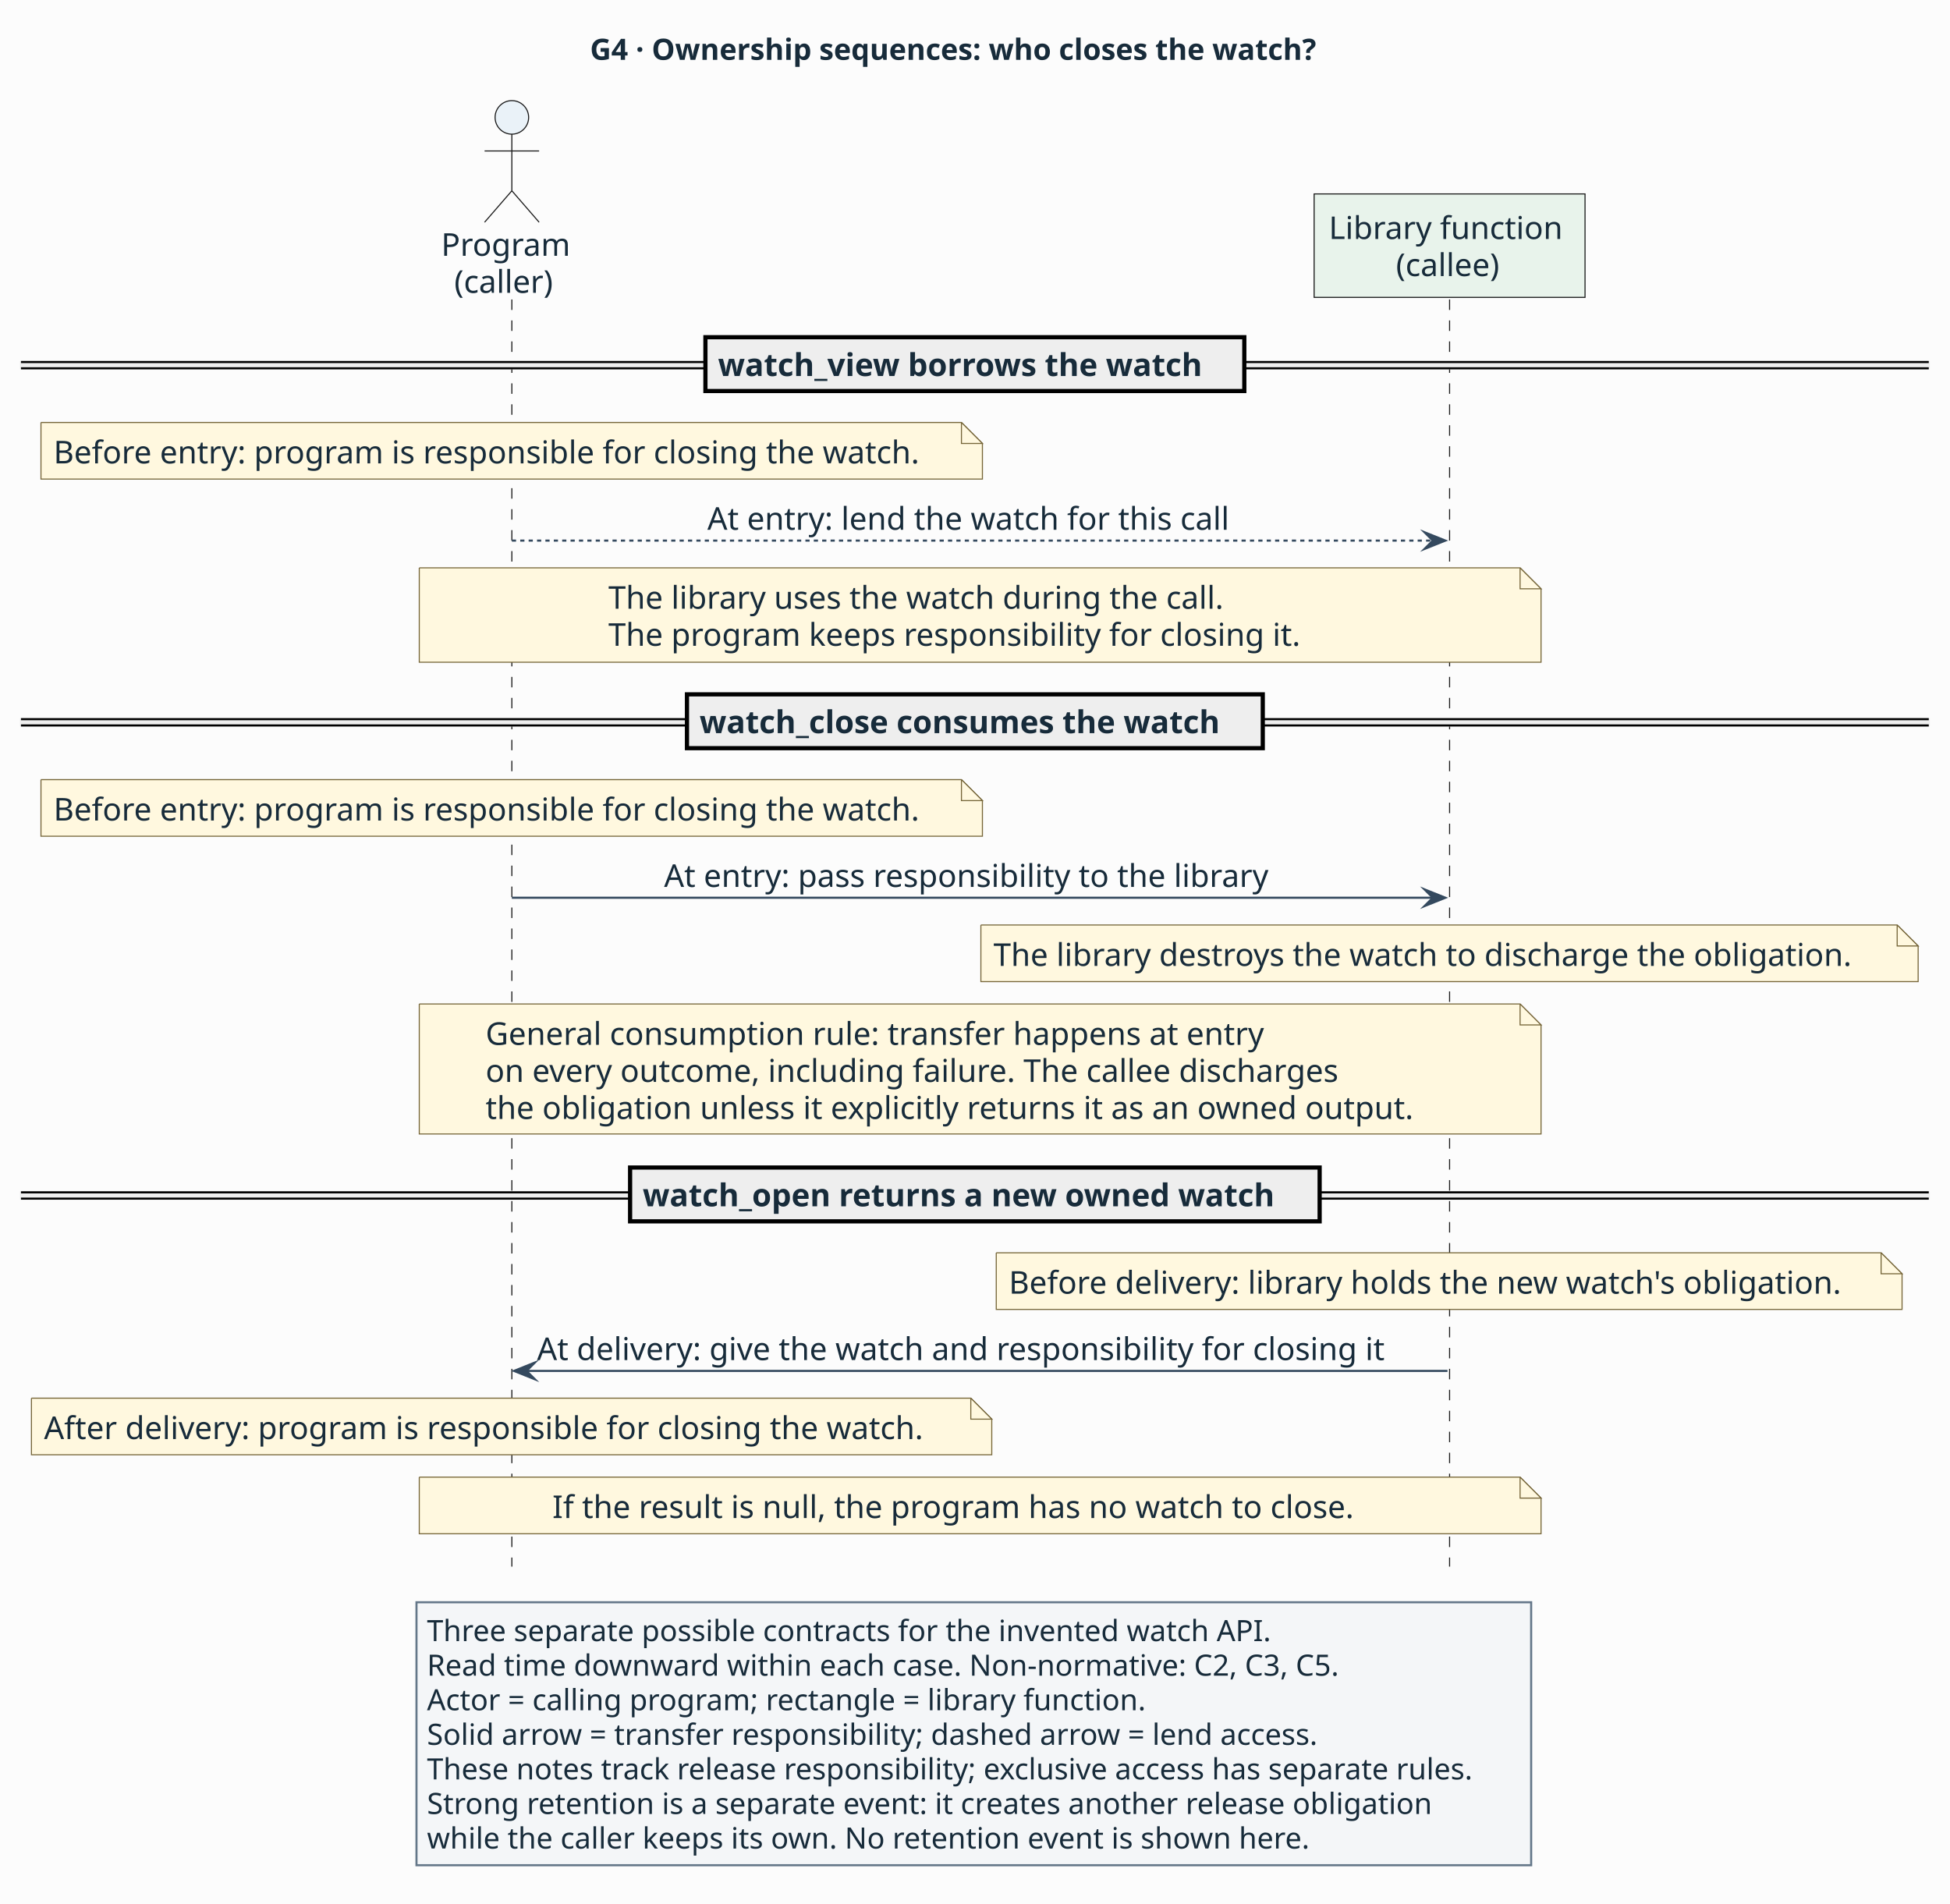
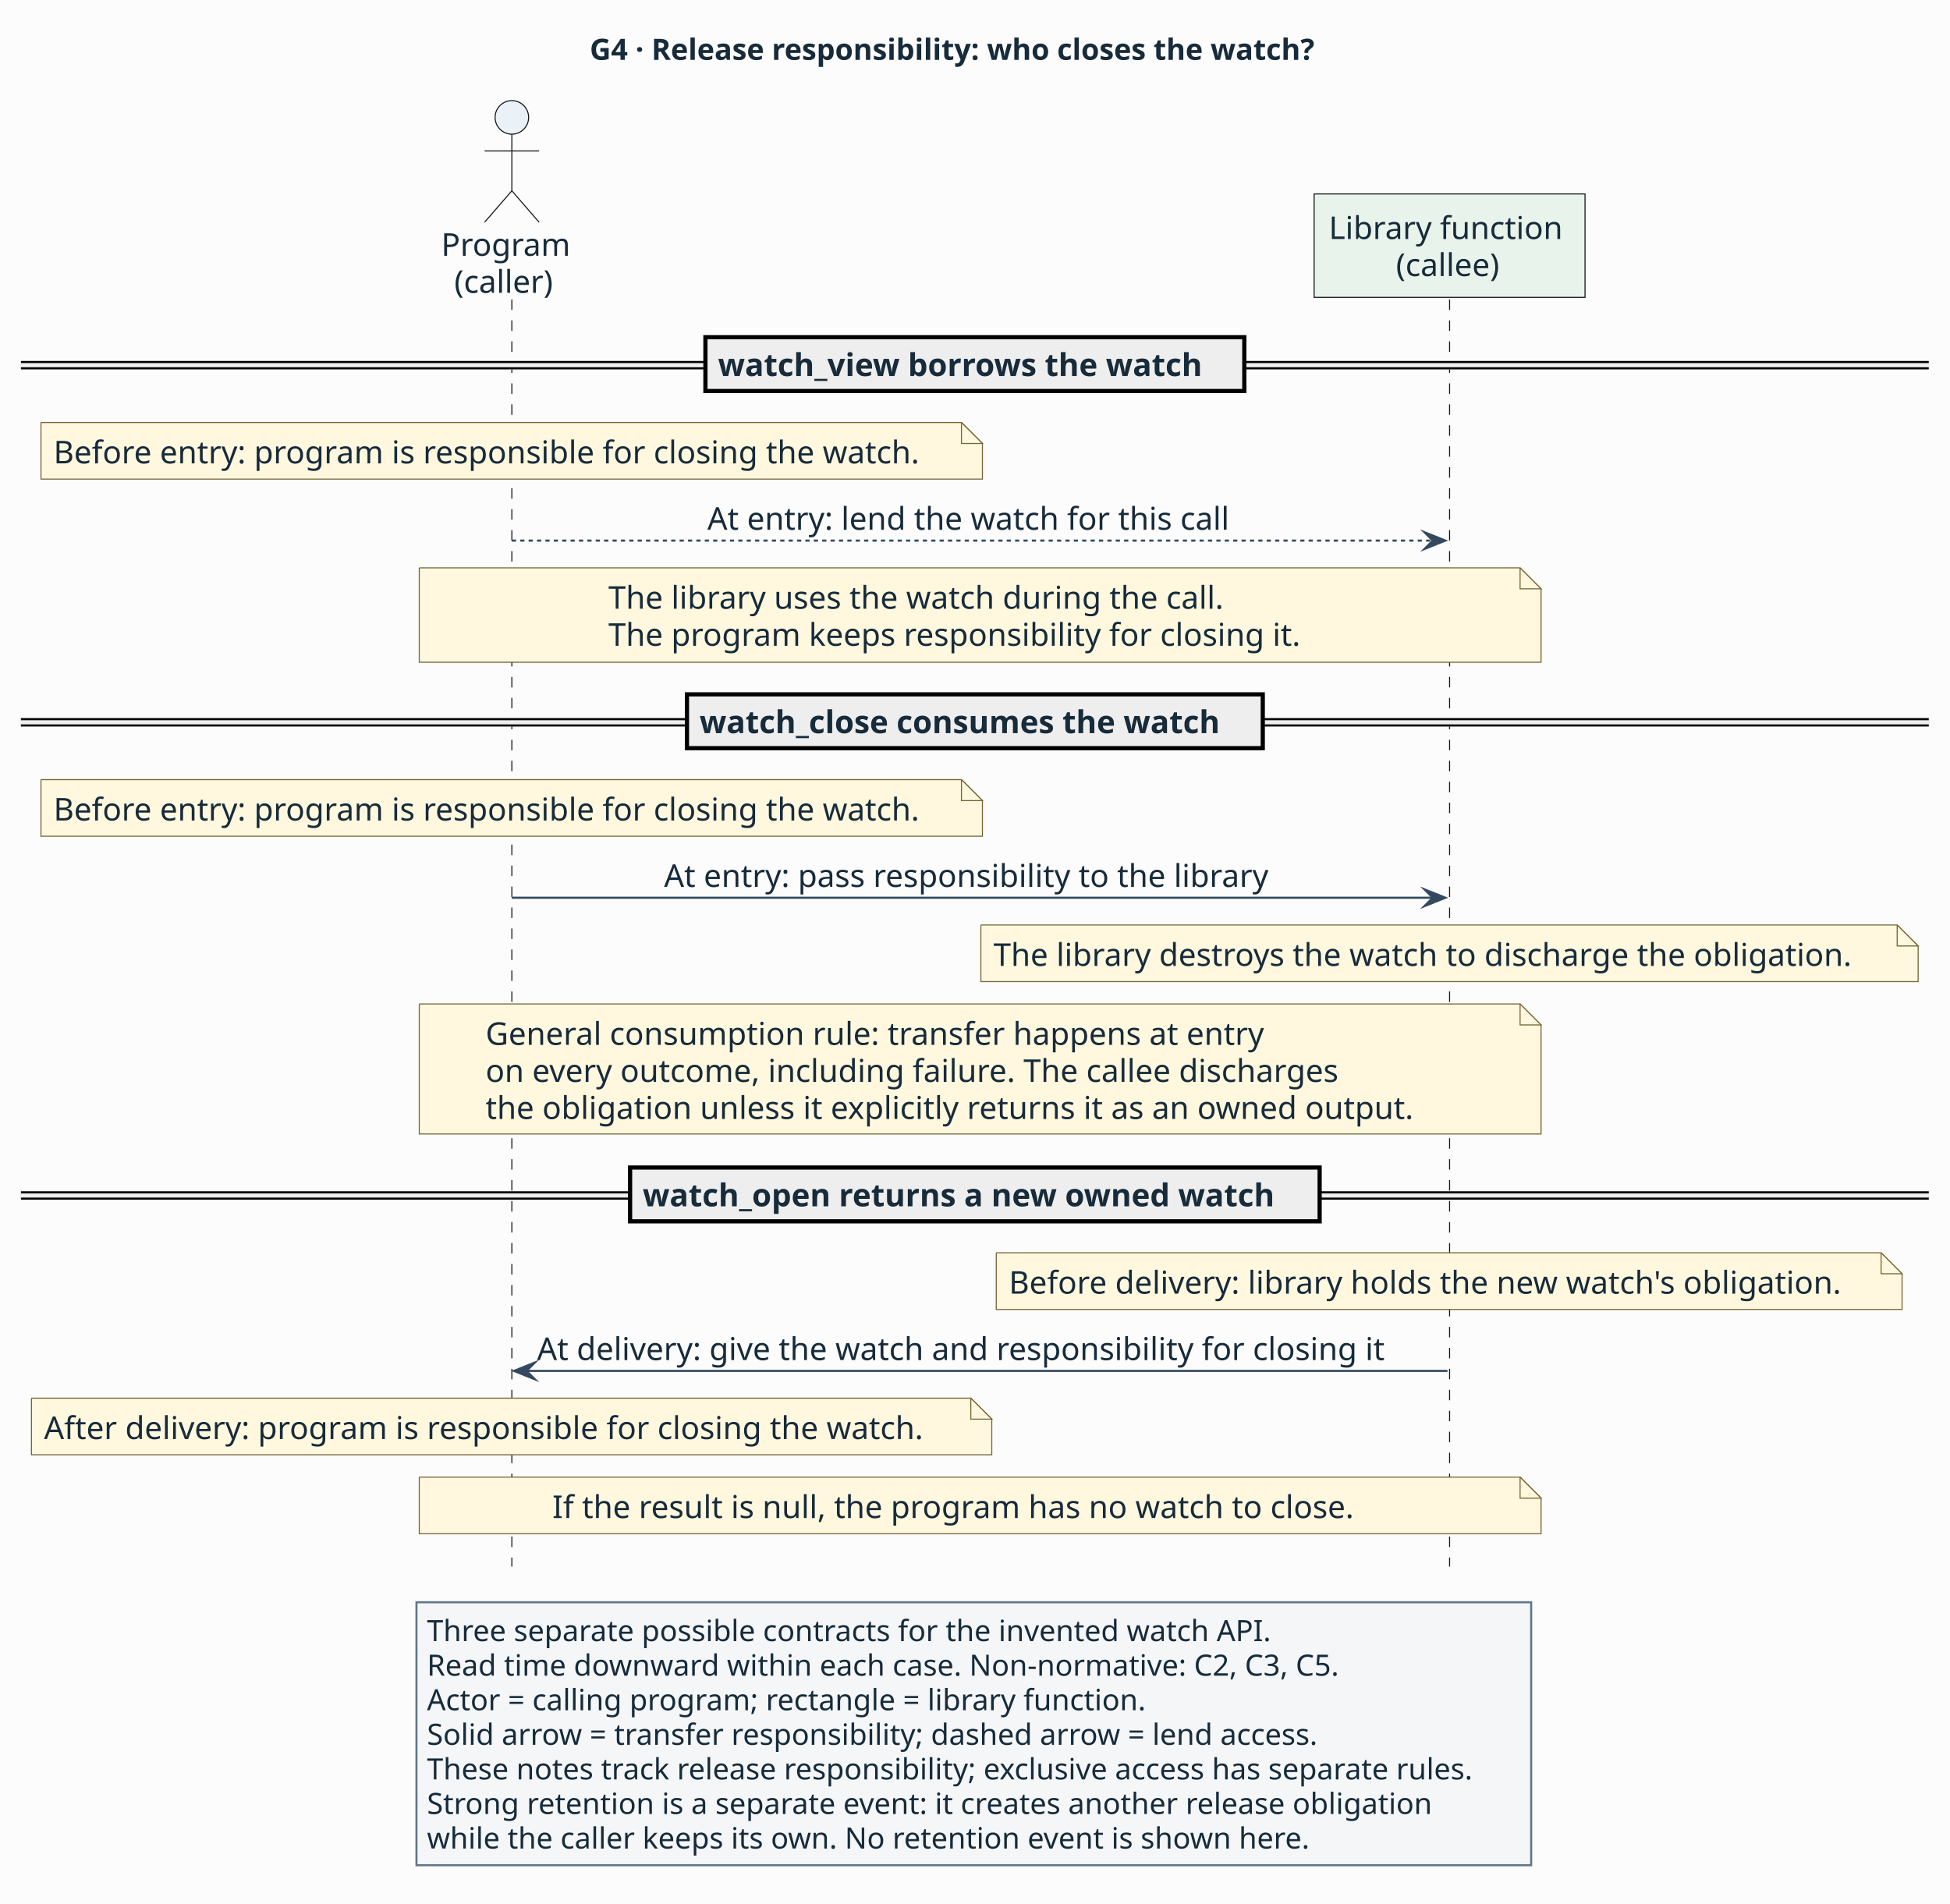
<svg xmlns="http://www.w3.org/2000/svg" version="1.1" data-diagram-type="SEQUENCE" style="width:930px;height:908px;background:#FCFCFC;" width="930px" height="908px" viewBox="0 0 930 908" zoomAndPan="magnify" preserveAspectRatio="none" contentStyleType="text/css">
  <defs />
  <g font-family="sans-serif" lengthAdjust="spacing">
    <rect x="0" y="0" width="930" height="908" fill="#FCFCFC" style="stroke:none;" />
    <g class="title" data-source-line="2">
-       <text x="281.39" y="28.535" fill="#172B3A" font-size="14" textLength="366.092" font-weight="700">G4 · Ownership sequences: who closes the watch?</text>
+       <text x="281.27" y="28.535" fill="#172B3A" font-size="14" textLength="366.331" font-weight="700">G4 · Release responsibility: who closes the watch?</text>
    </g>
    <g>
      <rect x="240.617" y="142.82" width="8" height="604.322" fill="#000" fill-opacity="0" />
      <line x1="244.117" y1="142.82" x2="244.117" y2="747.143" style="stroke:#181818;stroke-width:0.5;stroke-dasharray:5,5;" />
    </g>
    <g>
      <rect x="687.84" y="142.82" width="8" height="604.322" fill="#000" fill-opacity="0" />
      <line x1="691.34" y1="142.82" x2="691.34" y2="747.143" style="stroke:#181818;stroke-width:0.5;stroke-dasharray:5,5;" />
    </g>
    <text x="210.406" y="121.99" fill="#172B3A" font-size="15" textLength="61.421">Program</text>
    <text x="216.672" y="139.656" fill="#172B3A" font-size="15" textLength="48.889">(caller)</text>
    <ellipse cx="244.117" cy="55.988" rx="8" ry="8" fill="#EAF2F8" style="stroke:#181818;stroke-width:0.5;" />
    <path d="M244.117,63.988 L244.117,90.988 M231.117,71.988 L257.117,71.988 M244.117,90.988 L231.117,105.988 M244.117,90.988 L257.117,105.988" style="stroke:#181818;stroke-width:0.5;" fill="none" />
    <rect x="626.738" y="92.488" width="129.203" height="49.332" fill="#E8F3EB" style="stroke:#181818;stroke-width:0.5;" />
    <text x="633.738" y="113.99" fill="#172B3A" font-size="15" textLength="115.203">Library function</text>
    <text x="665.785" y="131.656" fill="#172B3A" font-size="15" textLength="51.108">(callee)</text>
    <rect x="10" y="172.653" width="909.872" height="3" fill="#EEE" style="stroke:#EEE;stroke-width:1;" />
    <line x1="10" y1="172.653" x2="919.872" y2="172.653" style="stroke:#000;stroke-width:1;" />
    <line x1="10" y1="175.653" x2="919.872" y2="175.653" style="stroke:#000;stroke-width:1;" />
    <rect x="336.431" y="160.82" width="257.01" height="25.666" fill="#EEE" style="stroke:#000;stroke-width:2;" />
    <text x="342.431" y="179.322" fill="#172B3A" font-size="15" textLength="238.066" font-weight="700">watch_view borrows the watch</text>
    <path d="M19.537,201.486 L19.537,228.486 L468.537,228.486 L468.537,211.486 L458.537,201.486 L19.537,201.486" style="stroke:#756538;stroke-width:0.5;" fill="#FFF8DF" />
    <path d="M458.537,201.486 L458.537,211.486 L468.537,211.486 L458.537,201.486" style="stroke:#756538;stroke-width:0.5;" fill="#FFF8DF" />
    <text x="25.537" y="220.988" fill="#172B3A" font-size="15" textLength="428.159">Before entry: program is responsible for closing the watch.</text>
    <polygon points="679.34,253.818,689.34,257.818,679.34,261.818,683.34,257.818" fill="#34495E" style="stroke:#34495E;stroke-width:1;stroke-linejoin:miter;stroke-miterlimit:10;" />
    <line x1="244.117" y1="257.818" x2="685.34" y2="257.818" style="stroke:#34495E;stroke-width:1;stroke-dasharray:2,2;" />
    <text x="337.354" y="252.654" fill="#172B3A" font-size="15" textLength="260.75">At entry: lend the watch for this call</text>
    <path d="M199.961,270.818 L199.961,315.818 L734.961,315.818 L734.961,280.818 L724.961,270.818 L199.961,270.818" style="stroke:#756538;stroke-width:0.5;" fill="#FFF8DF" />
    <path d="M724.961,270.818 L724.961,280.818 L734.961,280.818 L724.961,270.818" style="stroke:#756538;stroke-width:0.5;" fill="#FFF8DF" />
    <text x="290.135" y="290.32" fill="#172B3A" font-size="15" textLength="306.108">The library uses the watch during the call.</text>
    <text x="290.135" y="307.986" fill="#172B3A" font-size="15" textLength="346.187">The program keeps responsibility for closing it.</text>
    <rect x="10" y="342.983" width="909.872" height="3" fill="#EEE" style="stroke:#EEE;stroke-width:1;" />
    <line x1="10" y1="342.983" x2="919.872" y2="342.983" style="stroke:#000;stroke-width:1;" />
    <line x1="10" y1="345.983" x2="919.872" y2="345.983" style="stroke:#000;stroke-width:1;" />
    <rect x="327.627" y="331.15" width="274.618" height="25.666" fill="#EEE" style="stroke:#000;stroke-width:2;" />
    <text x="333.627" y="349.652" fill="#172B3A" font-size="15" textLength="255.674" font-weight="700">watch_close consumes the watch</text>
    <path d="M19.537,371.816 L19.537,398.816 L468.537,398.816 L468.537,381.816 L458.537,371.816 L19.537,371.816" style="stroke:#756538;stroke-width:0.5;" fill="#FFF8DF" />
    <path d="M458.537,371.816 L458.537,381.816 L468.537,381.816 L458.537,371.816" style="stroke:#756538;stroke-width:0.5;" fill="#FFF8DF" />
    <text x="25.537" y="391.318" fill="#172B3A" font-size="15" textLength="428.159">Before entry: program is responsible for closing the watch.</text>
    <polygon points="679.34,424.148,689.34,428.148,679.34,432.148,683.34,428.148" fill="#34495E" style="stroke:#34495E;stroke-width:1;stroke-linejoin:miter;stroke-miterlimit:10;" />
    <line x1="244.117" y1="428.148" x2="685.34" y2="428.148" style="stroke:#34495E;stroke-width:1;" />
    <text x="316.707" y="422.984" fill="#172B3A" font-size="15" textLength="302.043">At entry: pass responsibility to the library</text>
    <path d="M467.807,441.148 L467.807,468.148 L914.807,468.148 L914.807,451.148 L904.807,441.148 L467.807,441.148" style="stroke:#756538;stroke-width:0.5;" fill="#FFF8DF" />
    <path d="M904.807,441.148 L904.807,451.148 L914.807,451.148 L904.807,441.148" style="stroke:#756538;stroke-width:0.5;" fill="#FFF8DF" />
    <text x="473.807" y="460.65" fill="#172B3A" font-size="15" textLength="426.064">The library destroys the watch to discharge the obligation.</text>
    <path d="M199.961,478.814 L199.961,540.814 L734.961,540.814 L734.961,488.814 L724.961,478.814 L199.961,478.814" style="stroke:#756538;stroke-width:0.5;" fill="#FFF8DF" />
    <path d="M724.961,478.814 L724.961,488.814 L734.961,488.814 L724.961,478.814" style="stroke:#756538;stroke-width:0.5;" fill="#FFF8DF" />
    <text x="231.585" y="498.316" fill="#172B3A" font-size="15" textLength="381.987">General consumption rule: transfer happens at entry</text>
    <text x="231.585" y="515.982" fill="#172B3A" font-size="15" textLength="423.464">on every outcome, including failure. The callee discharges</text>
    <text x="231.585" y="533.648" fill="#172B3A" font-size="15" textLength="463.286">the obligation unless it explicitly returns it as an owned output.</text>
    <rect x="10" y="568.646" width="909.872" height="3" fill="#EEE" style="stroke:#EEE;stroke-width:1;" />
    <line x1="10" y1="568.646" x2="919.872" y2="568.646" style="stroke:#000;stroke-width:1;" />
    <line x1="10" y1="571.646" x2="919.872" y2="571.646" style="stroke:#000;stroke-width:1;" />
    <rect x="300.505" y="556.813" width="328.861" height="25.666" fill="#EEE" style="stroke:#000;stroke-width:2;" />
    <text x="306.505" y="575.314" fill="#172B3A" font-size="15" textLength="309.917" font-weight="700">watch_open returns a new owned watch</text>
    <path d="M475.139,597.479 L475.139,624.479 L907.139,624.479 L907.139,607.479 L897.139,597.479 L475.139,597.479" style="stroke:#756538;stroke-width:0.5;" fill="#FFF8DF" />
    <path d="M897.139,597.479 L897.139,607.479 L907.139,607.479 L897.139,597.479" style="stroke:#756538;stroke-width:0.5;" fill="#FFF8DF" />
    <text x="481.139" y="616.98" fill="#172B3A" font-size="15" textLength="411.401">Before delivery: library holds the new watch's obligation.</text>
    <polygon points="255.117,649.811,245.117,653.811,255.117,657.811,251.117,653.811" fill="#34495E" style="stroke:#34495E;stroke-width:1;stroke-linejoin:miter;stroke-miterlimit:10;" />
    <line x1="249.117" y1="653.811" x2="690.34" y2="653.811" style="stroke:#34495E;stroke-width:1;" />
    <text x="256.117" y="648.646" fill="#172B3A" font-size="15" textLength="423.223">At delivery: give the watch and responsibility for closing it</text>
    <path d="M15,666.811 L15,693.811 L473,693.811 L473,676.811 L463,666.811 L15,666.811" style="stroke:#756538;stroke-width:0.5;" fill="#FFF8DF" />
    <path d="M463,666.811 L463,676.811 L473,676.811 L463,666.811" style="stroke:#756538;stroke-width:0.5;" fill="#FFF8DF" />
    <text x="21" y="686.313" fill="#172B3A" font-size="15" textLength="437.234">After delivery: program is responsible for closing the watch.</text>
    <path d="M199.961,704.477 L199.961,731.477 L734.961,731.477 L734.961,714.477 L724.961,704.477 L199.961,704.477" style="stroke:#756538;stroke-width:0.5;" fill="#FFF8DF" />
    <path d="M724.961,704.477 L724.961,714.477 L734.961,714.477 L724.961,704.477" style="stroke:#756538;stroke-width:0.5;" fill="#FFF8DF" />
    <text x="263.431" y="723.979" fill="#172B3A" font-size="15" textLength="399.595">If the result is null, the program has no watch to close.</text>
    <g class="legend" data-source-line="29">
      <rect x="198.631" y="764.143" width="531.609" height="125.418" fill="#F4F6F8" style="stroke:#647789;stroke-width:1;" />
      <text x="203.631" y="782.678" fill="#172B3A" font-size="14" textLength="416.363">Three separate possible contracts for the invented watch API.</text>
      <text x="203.631" y="799.166" fill="#172B3A" font-size="14" textLength="457.529">Read time downward within each case. Non-normative: C2, C3, C5.</text>
      <text x="203.631" y="815.654" fill="#172B3A" font-size="14" textLength="363.986">Actor = calling program; rectangle = library function.</text>
      <text x="203.631" y="832.143" fill="#172B3A" font-size="14" textLength="448.301">Solid arrow = transfer responsibility; dashed arrow = lend access.</text>
      <text x="203.631" y="848.631" fill="#172B3A" font-size="14" textLength="521.609">These notes track release responsibility; exclusive access has separate rules.</text>
      <text x="203.631" y="865.119" fill="#172B3A" font-size="14" textLength="495.674">Strong retention is a separate event: it creates another release obligation</text>
      <text x="203.631" y="881.607" fill="#172B3A" font-size="14" textLength="438.067">while the caller keeps its own. No retention event is shown here.</text>
    </g>
  </g>
</svg>
